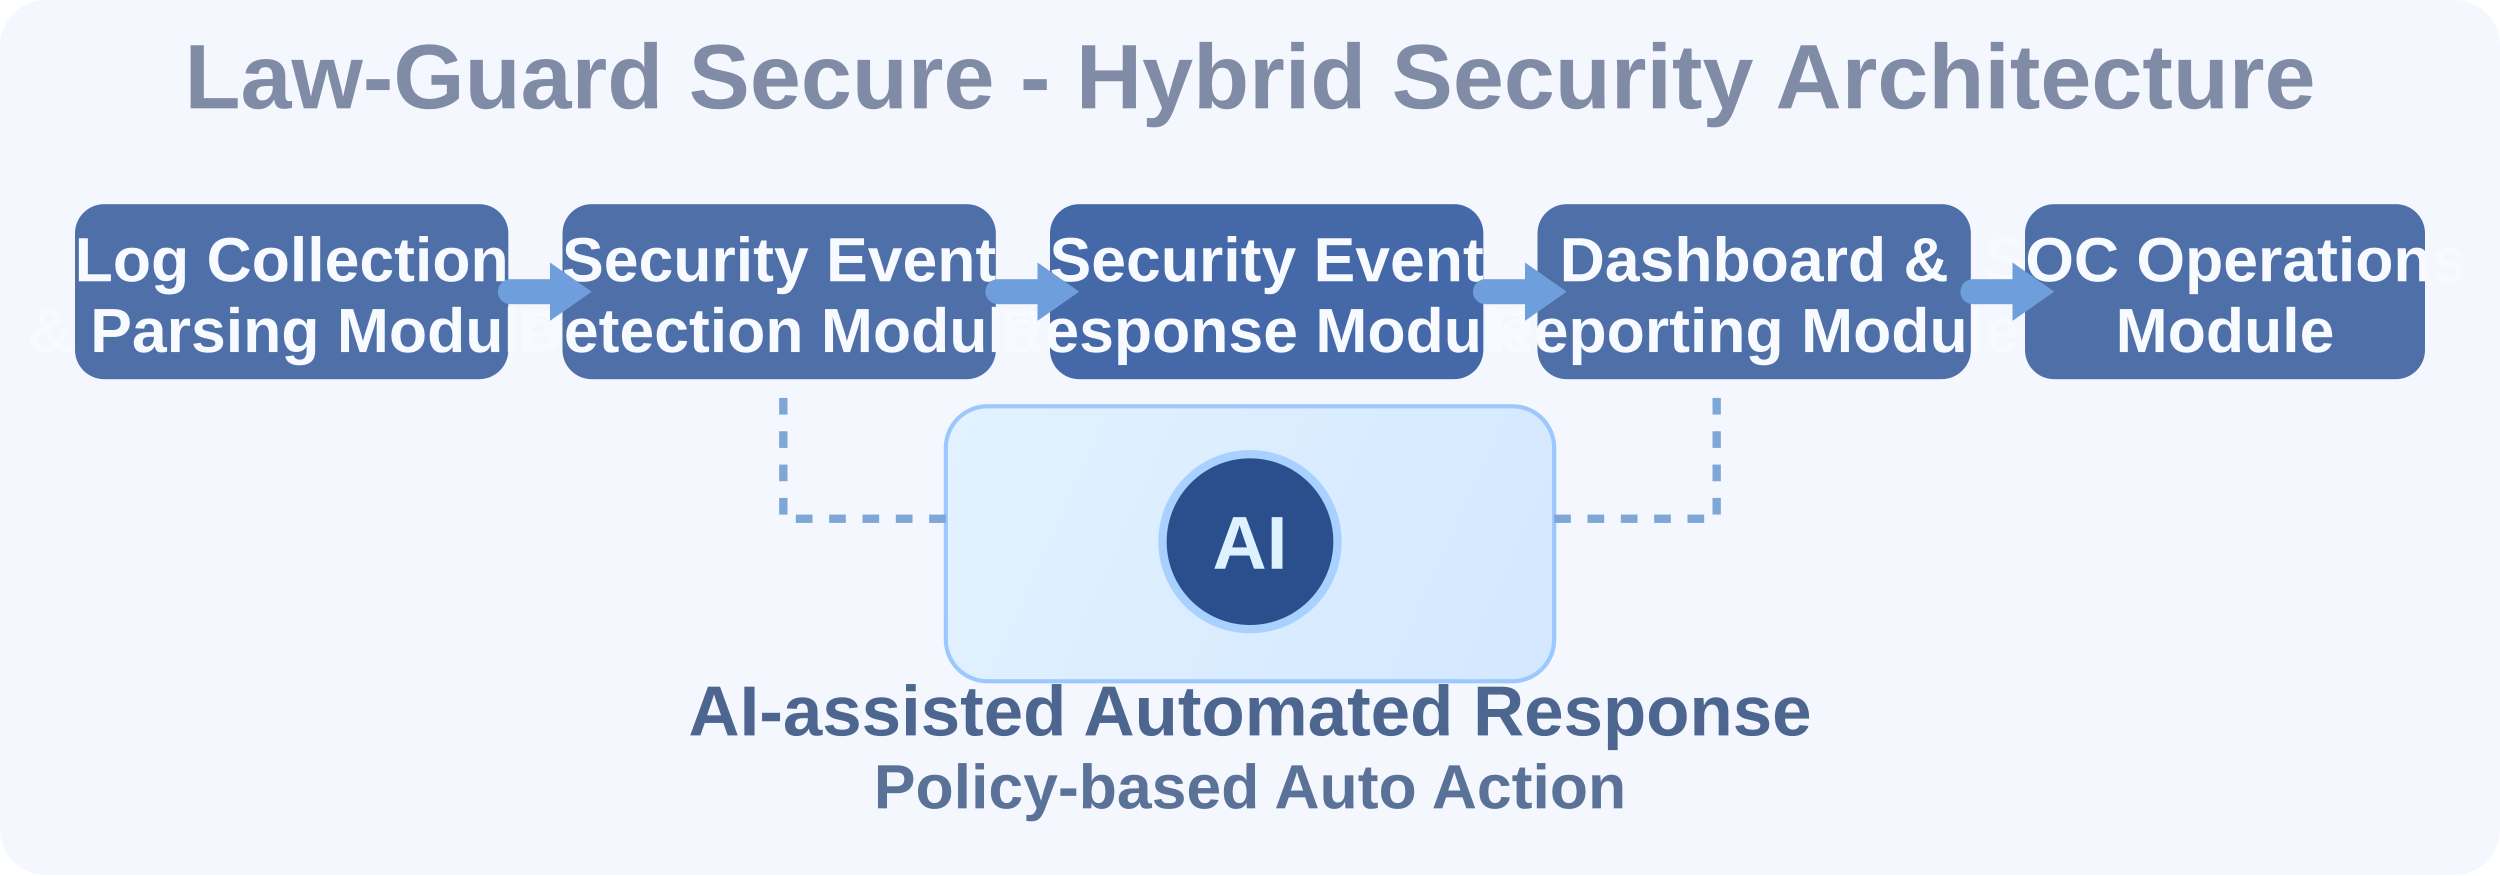
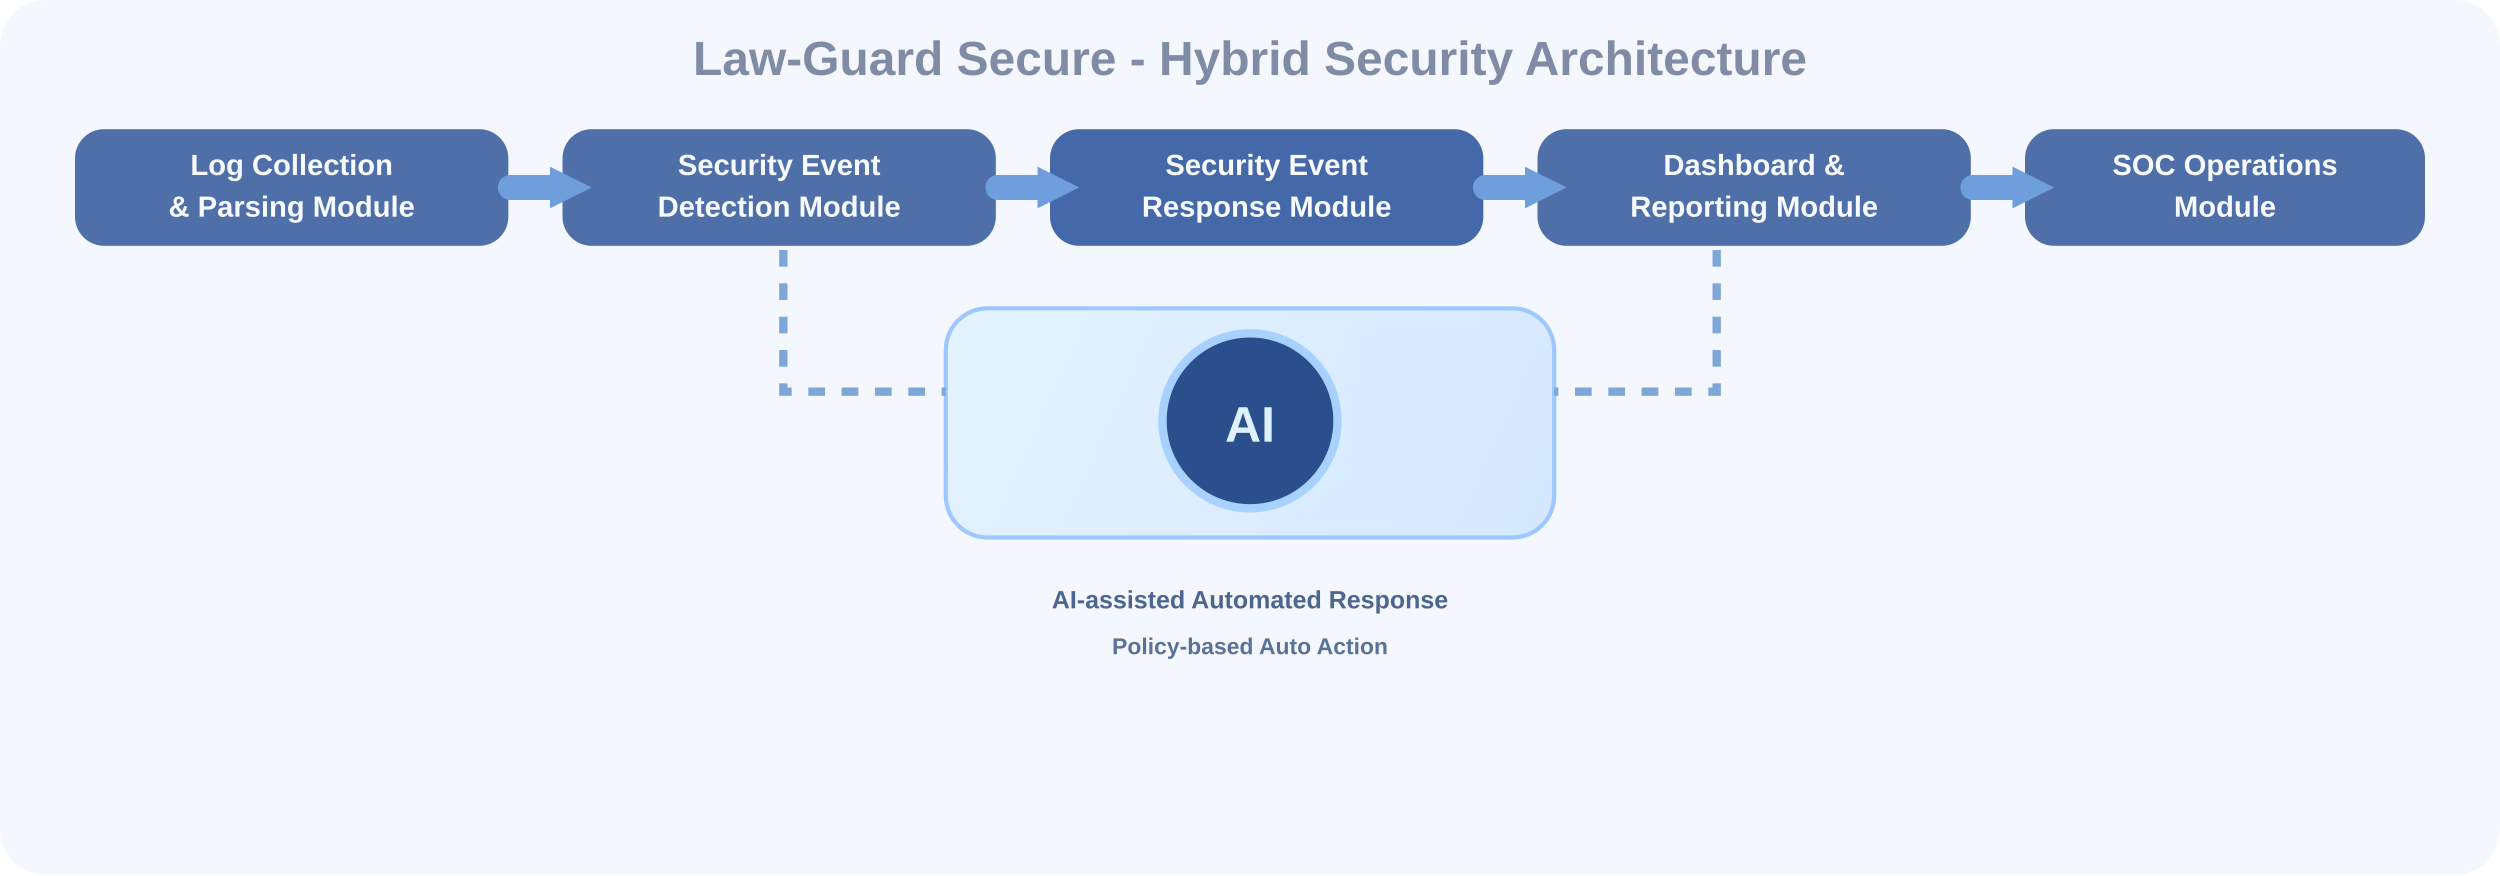
<svg xmlns="http://www.w3.org/2000/svg" width="1200" height="420" viewBox="0 0 1200 420" fill="none" role="img" aria-labelledby="title desc">
  <rect width="1200" height="420" rx="22" fill="#F4F7FD" />
-   <text x="600" y="52" text-anchor="middle" fill="#808CA6" font-size="44" font-family="Segoe UI, Arial" font-weight="700">Law-Guard Secure - Hybrid Security Architecture</text>
-   <g font-family="Segoe UI, Arial" font-weight="700" font-size="30" fill="#F7FAFF" text-anchor="middle">
-     <rect x="36" y="98" width="208" height="84" rx="14" fill="#4F6FA8" />
-     <text x="140" y="135">Log Collection</text>
-     <text x="140" y="169">&amp; Parsing Module</text>
-     <rect x="270" y="98" width="208" height="84" rx="14" fill="#4F6FA8" />
-     <text x="374" y="135">Security Event</text>
-     <text x="374" y="169">Detection Module</text>
-     <rect x="504" y="98" width="208" height="84" rx="14" fill="#4568A9" />
-     <text x="608" y="135">Security Event</text>
-     <text x="608" y="169">Response Module</text>
-     <rect x="738" y="98" width="208" height="84" rx="14" fill="#4F6FA8" />
-     <text x="842" y="135">Dashboard &amp;</text>
-     <text x="842" y="169">Reporting Module</text>
-     <rect x="972" y="98" width="192" height="84" rx="14" fill="#4F6FA8" />
-     <text x="1068" y="135">SOC Operations</text>
-     <text x="1068" y="169">Module</text>
+   <text x="600" y="36" text-anchor="middle" fill="#808CA6" font-size="23" font-family="Segoe UI, Arial" font-weight="700">Law-Guard Secure - Hybrid Security Architecture</text>
+   <g font-family="Segoe UI, Arial" font-weight="700" font-size="14" fill="#F7FAFF" text-anchor="middle">
+     <rect x="36" y="62" width="208" height="56" rx="14" fill="#4F6FA8" />
+     <text x="140" y="84">Log Collection</text>
+     <text x="140" y="104">&amp; Parsing Module</text>
+     <rect x="270" y="62" width="208" height="56" rx="14" fill="#4F6FA8" />
+     <text x="374" y="84">Security Event</text>
+     <text x="374" y="104">Detection Module</text>
+     <rect x="504" y="62" width="208" height="56" rx="14" fill="#4568A9" />
+     <text x="608" y="84">Security Event</text>
+     <text x="608" y="104">Response Module</text>
+     <rect x="738" y="62" width="208" height="56" rx="14" fill="#4F6FA8" />
+     <text x="842" y="84">Dashboard &amp;</text>
+     <text x="842" y="104">Reporting Module</text>
+     <rect x="972" y="62" width="192" height="56" rx="14" fill="#4F6FA8" />
+     <text x="1068" y="84">SOC Operations</text>
+     <text x="1068" y="104">Module</text>
  </g>
  <g stroke="#6F9EDD" stroke-width="12" fill="none" stroke-linecap="round" stroke-linejoin="round">
-     <path d="M245 140H264" />
-     <path d="M479 140H498" />
-     <path d="M713 140H732" />
-     <path d="M947 140H966" />
+     <path d="M245 90H264" />
+     <path d="M479 90H498" />
+     <path d="M713 90H732" />
+     <path d="M947 90H966" />
  </g>
  <g fill="#6F9EDD">
-     <polygon points="264,126 284,140 264,154" />
-     <polygon points="498,126 518,140 498,154" />
-     <polygon points="732,126 752,140 732,154" />
-     <polygon points="966,126 986,140 966,154" />
+     <polygon points="264,80 284,90 264,100" />
+     <polygon points="498,80 518,90 498,100" />
+     <polygon points="732,80 752,90 732,100" />
+     <polygon points="966,80 986,90 966,100" />
  </g>
-   <rect x="454" y="195" width="292" height="132" rx="20" fill="url(#aiGlow)" stroke="#9CC7FF" stroke-width="2" />
-   <circle cx="600" cy="260" r="42" fill="#2B4F8D" stroke="#A9D1FF" stroke-width="4" />
-   <text x="600" y="273" text-anchor="middle" fill="#DDF1FF" font-size="36" font-family="Segoe UI, Arial" font-weight="800">AI</text>
-   <text x="600" y="353" text-anchor="middle" fill="#4C668F" font-size="34" font-family="Segoe UI, Arial" font-weight="700">AI-assisted Automated Response</text>
-   <text x="600" y="388" text-anchor="middle" fill="#5B7298" font-size="30" font-family="Segoe UI, Arial" font-weight="700">Policy-based Auto Action</text>
-   <path d="M376 191V249H454" stroke="#7EA7D7" stroke-width="4" stroke-dasharray="8 8" />
-   <path d="M824 191V249H746" stroke="#7EA7D7" stroke-width="4" stroke-dasharray="8 8" />
+   <rect x="454" y="148" width="292" height="110" rx="20" fill="url(#aiGlow)" stroke="#9CC7FF" stroke-width="2" />
+   <circle cx="600" cy="202" r="42" fill="#2B4F8D" stroke="#A9D1FF" stroke-width="4" />
+   <text x="600" y="212" text-anchor="middle" fill="#DDF1FF" font-size="24" font-family="Segoe UI, Arial" font-weight="800">AI</text>
+   <text x="600" y="292" text-anchor="middle" fill="#4C668F" font-size="12" font-family="Segoe UI, Arial" font-weight="700">AI-assisted Automated Response</text>
+   <text x="600" y="314" text-anchor="middle" fill="#5B7298" font-size="11" font-family="Segoe UI, Arial" font-weight="700">Policy-based Auto Action</text>
+   <path d="M376 120V188H454" stroke="#7EA7D7" stroke-width="4" stroke-dasharray="8 8" />
+   <path d="M824 120V188H746" stroke="#7EA7D7" stroke-width="4" stroke-dasharray="8 8" />
  <defs>
    <linearGradient id="aiGlow" x1="454" y1="195" x2="746" y2="327" gradientUnits="userSpaceOnUse">
      <stop stop-color="#E3F2FF" />
      <stop offset="1" stop-color="#D3E7FF" />
    </linearGradient>
  </defs>
</svg>
